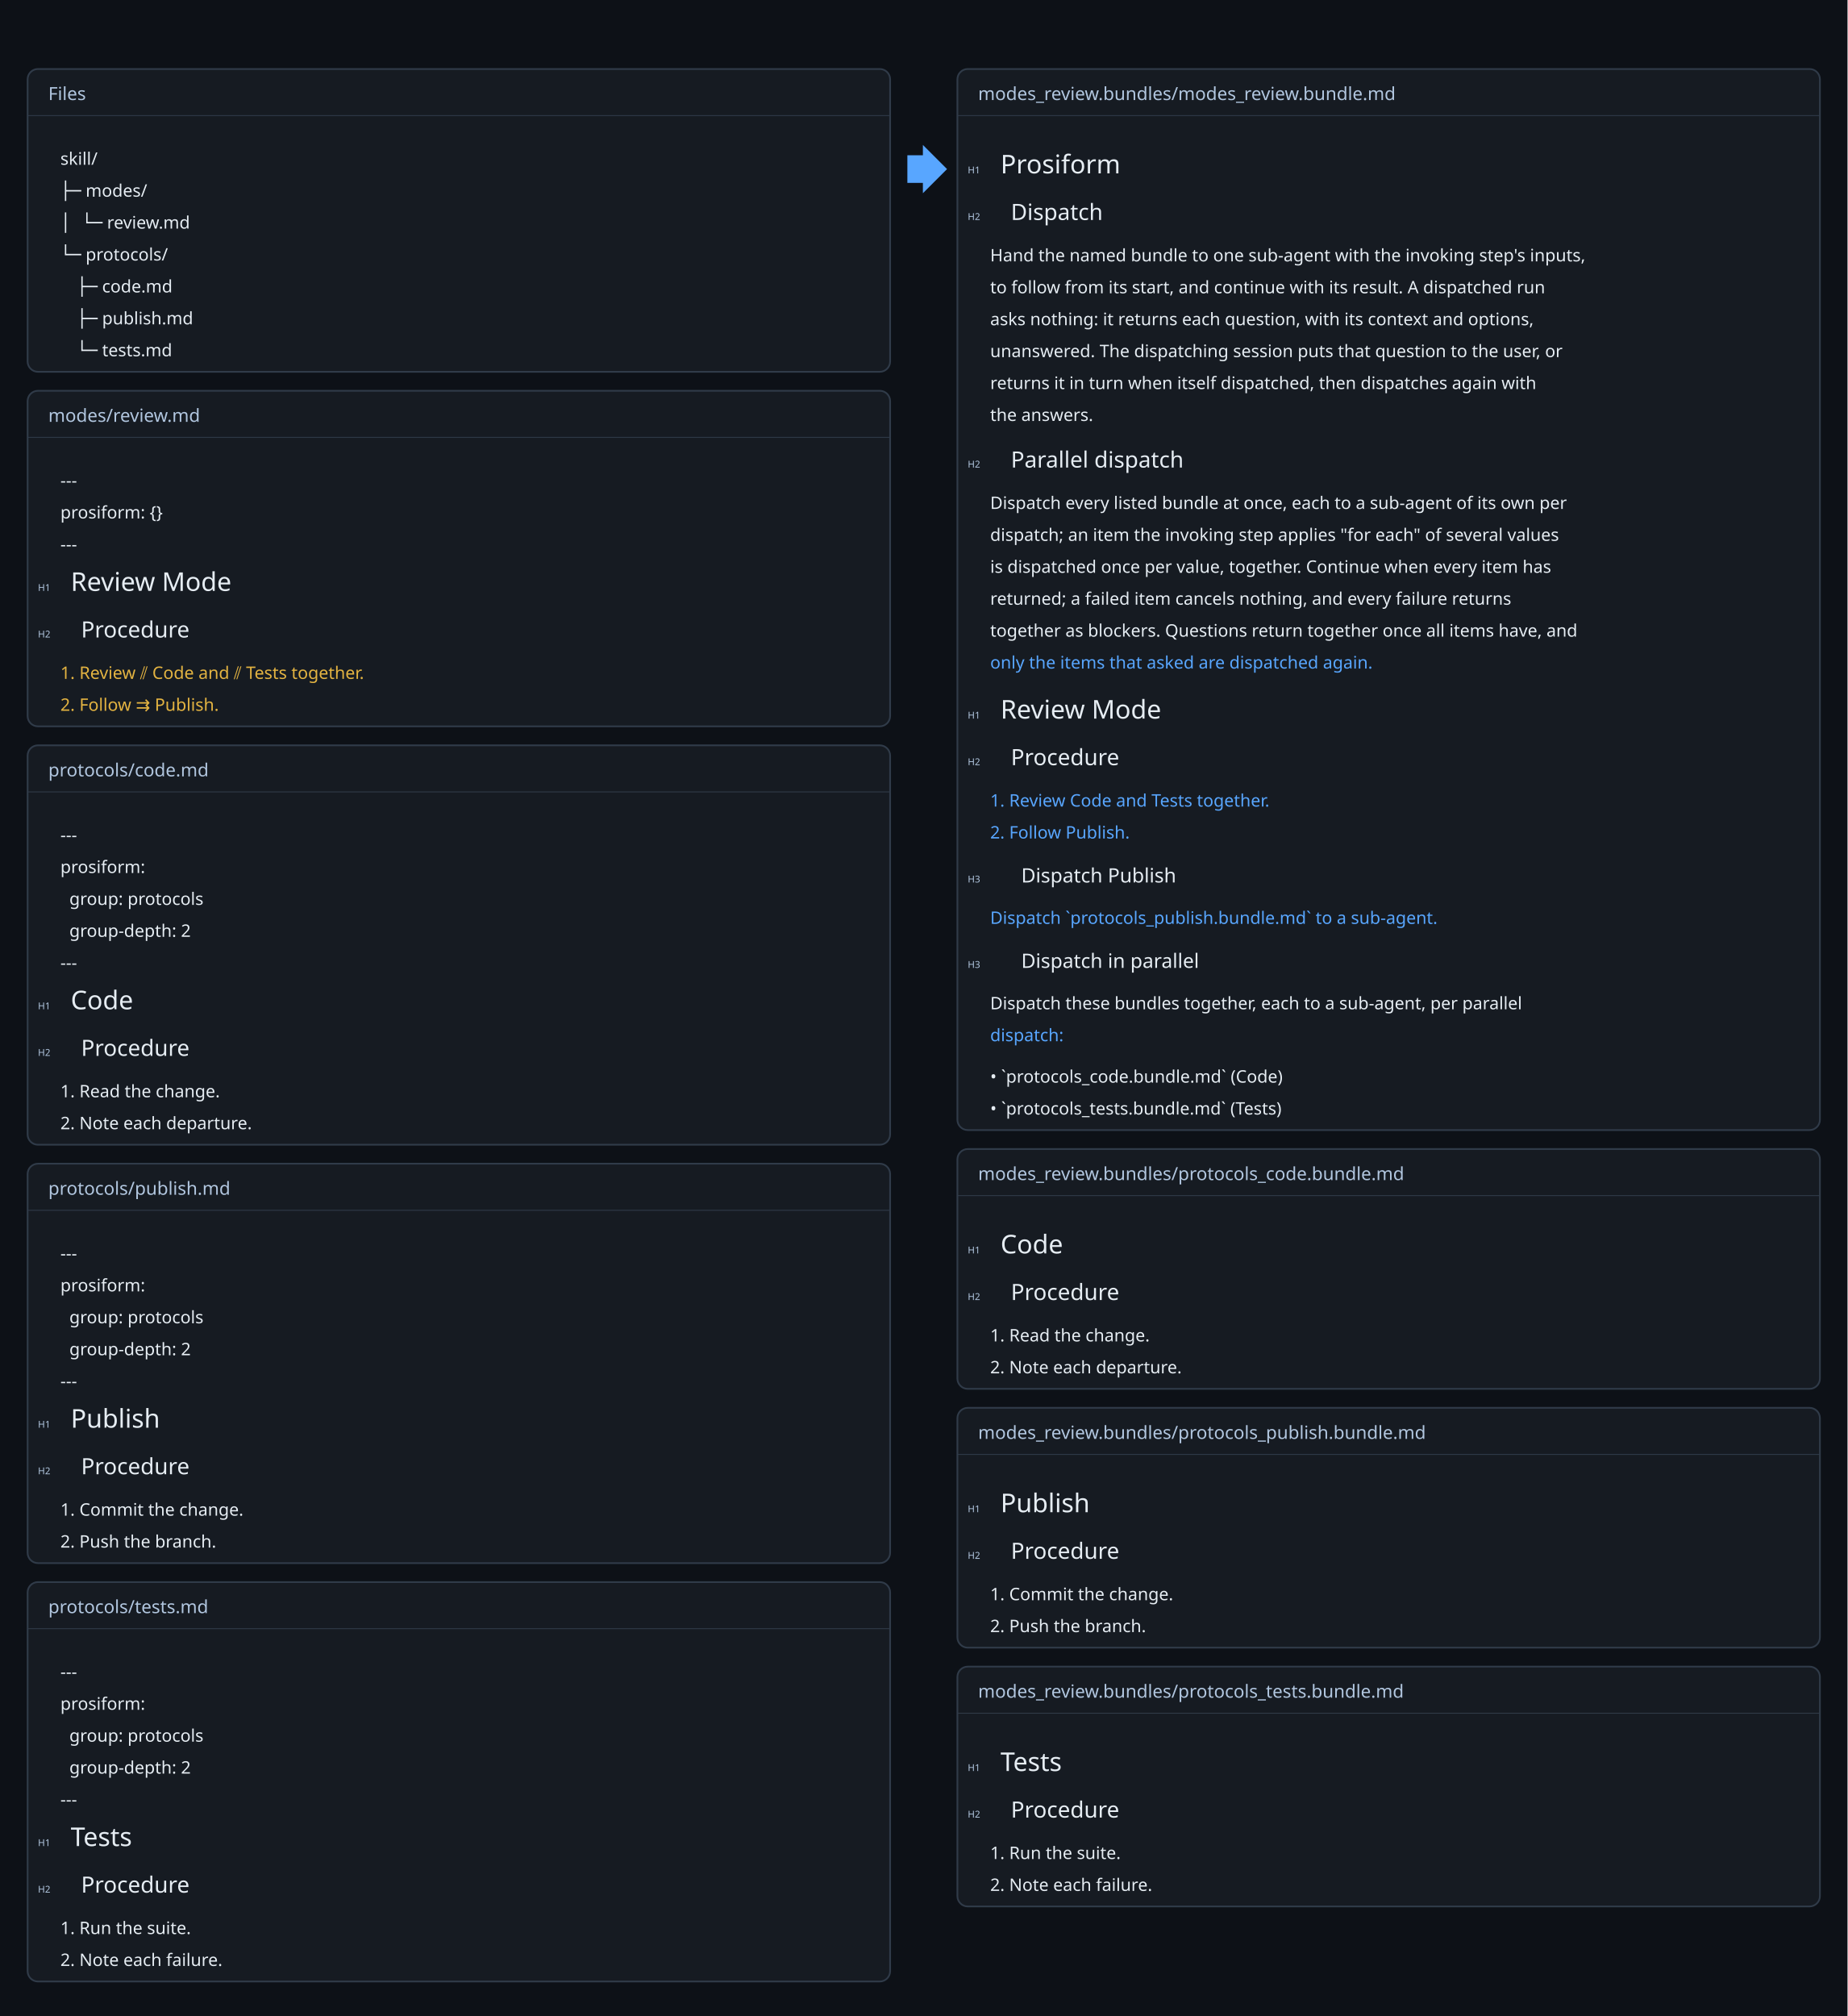
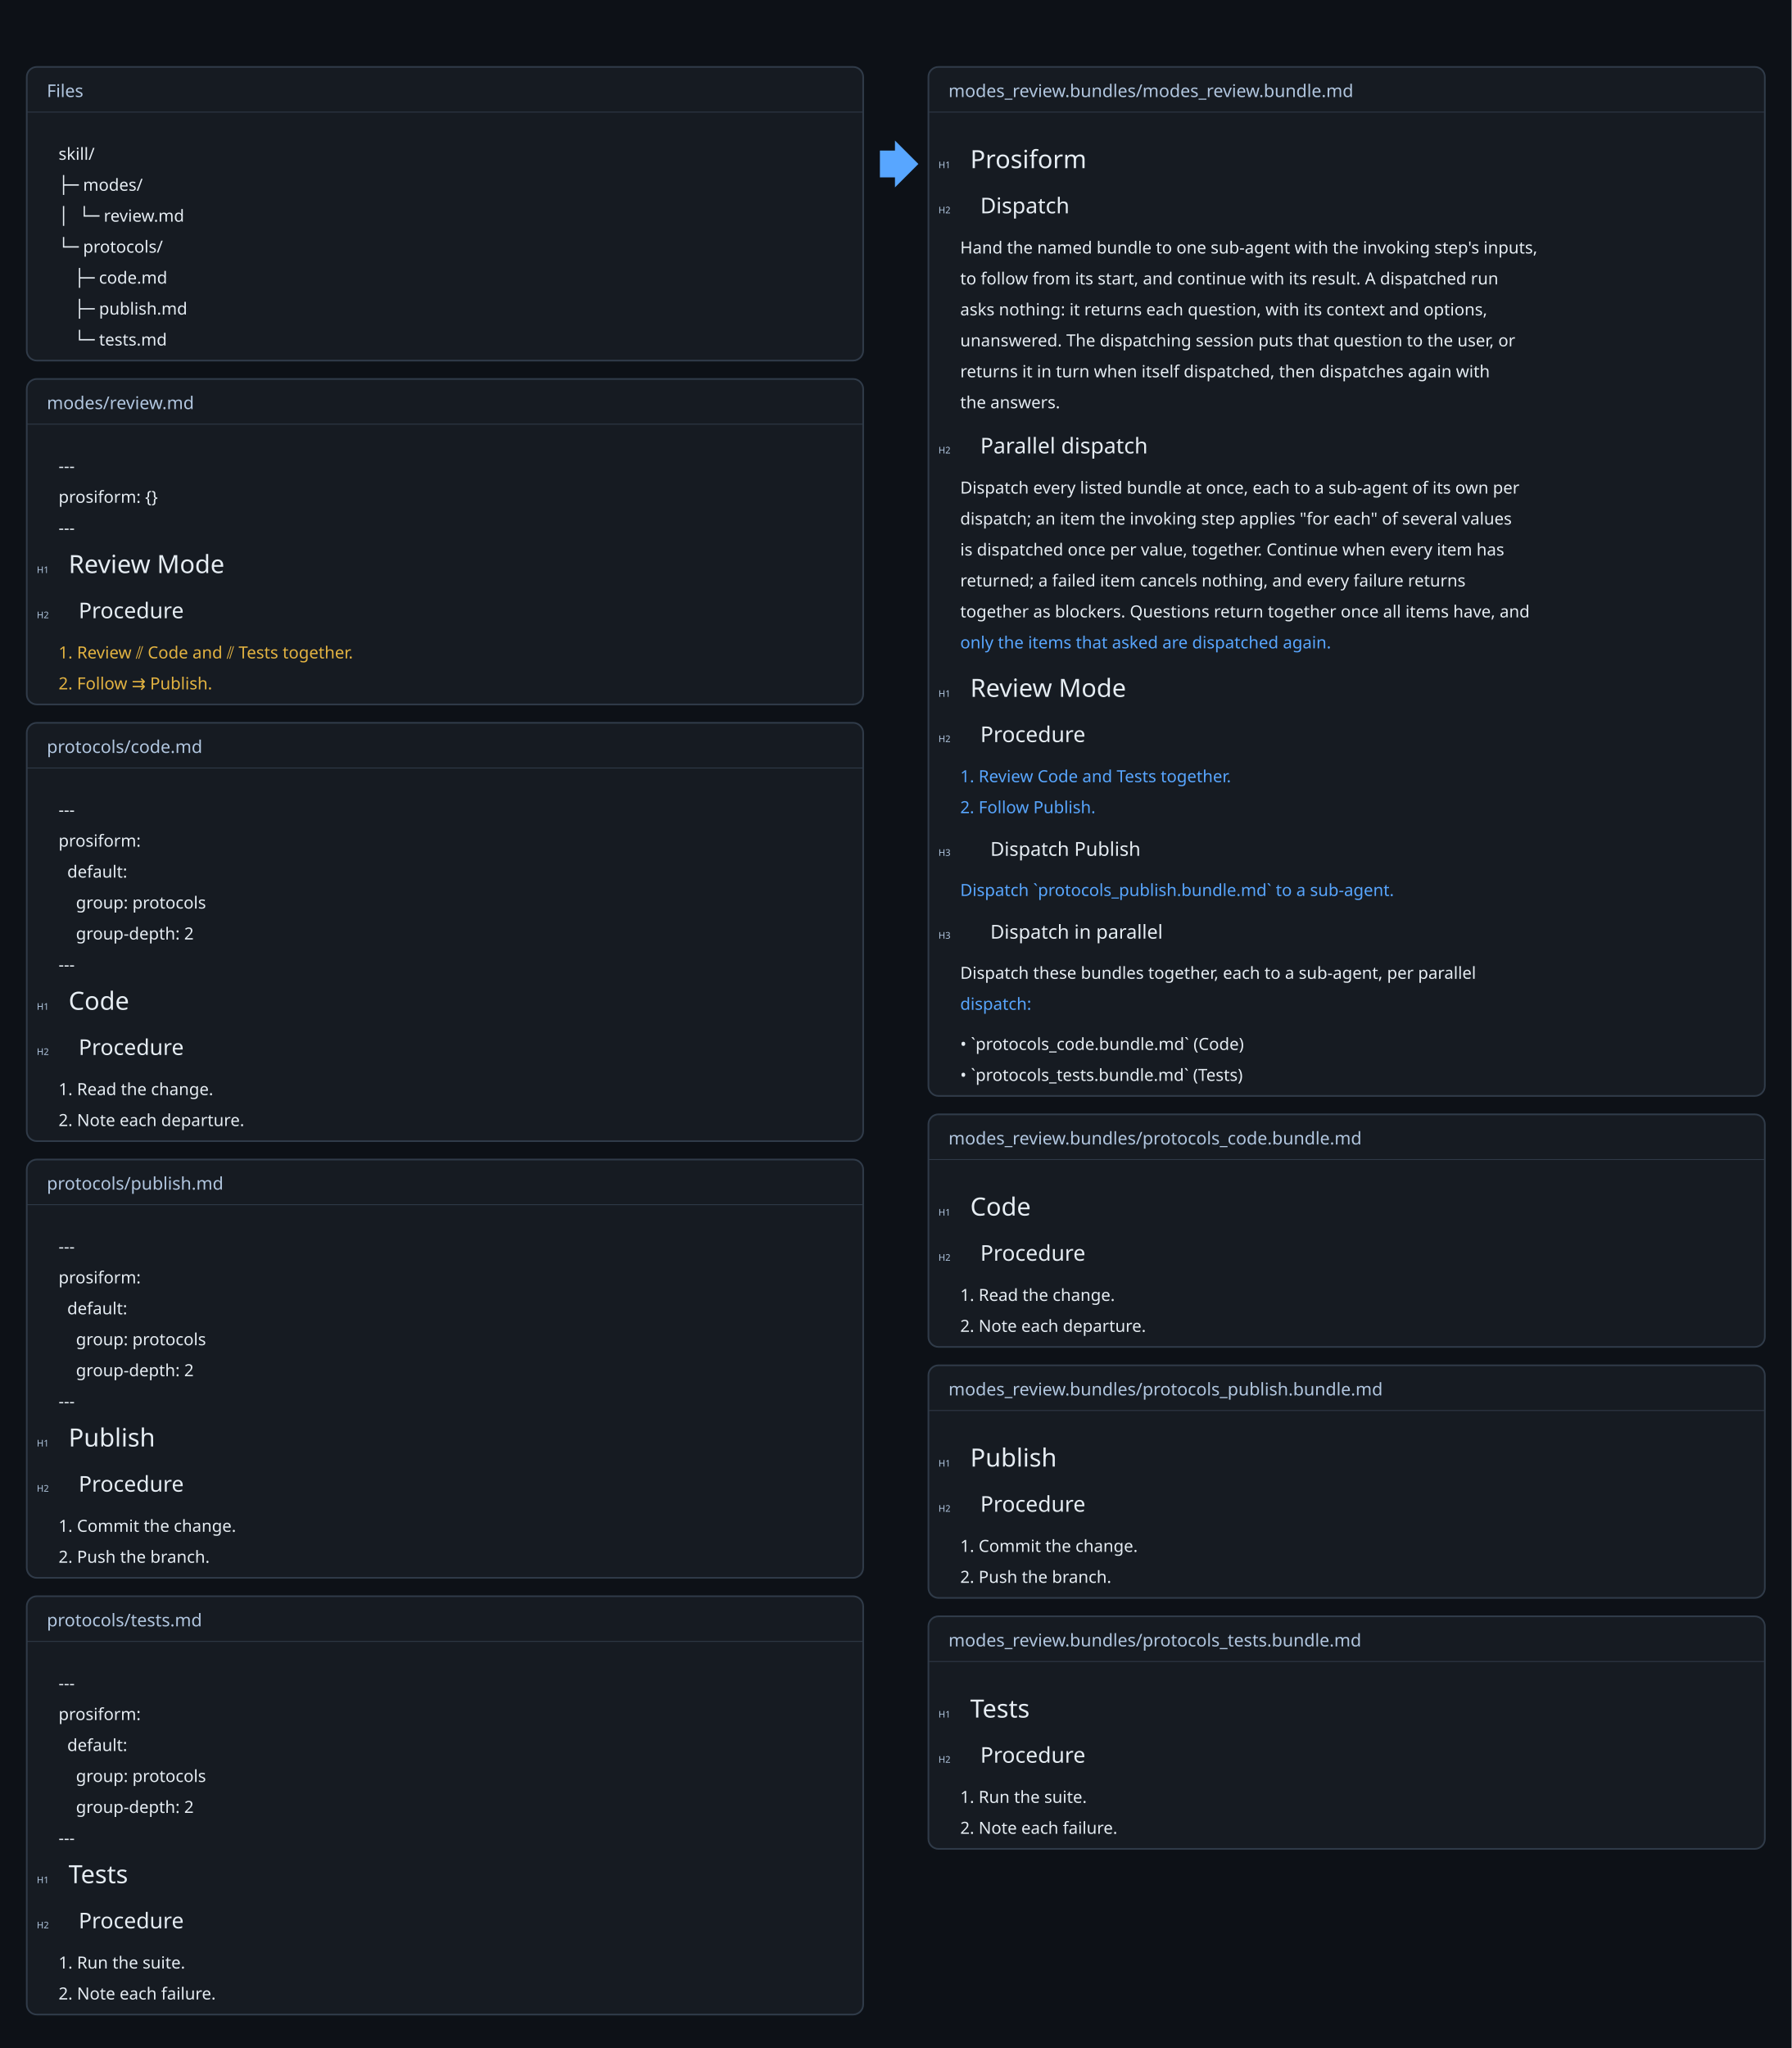
- <svg xmlns="http://www.w3.org/2000/svg" width="2142" height="2337" viewBox="0 0 2142 2337" role="img" aria-labelledby="title desc">
-   <rect width="2142" height="2337" fill="#0d1117" />
+ <svg xmlns="http://www.w3.org/2000/svg" width="2142" height="2448" viewBox="0 0 2142 2448" role="img" aria-labelledby="title desc">
+   <rect width="2142" height="2448" fill="#0d1117" />
  <g font-family="IBM Plex Mono" xml:space="preserve">
    <rect x="32" y="80" width="1000" height="351" rx="12" fill="#161b22" stroke="#303b49" stroke-width="2" />
    <text x="56" y="116" font-size="21" fill="#b1c6df" font-weight="400">Files</text>
    <path d="M32 134 H1032" stroke="#303b49" />
    <text x="70" y="191" font-size="20" fill="#e6edf3" font-weight="400">skill/</text>
    <text x="70" y="228" font-size="20" fill="#e6edf3" font-weight="400">├─ modes/</text>
    <text x="70" y="265" font-size="20" fill="#e6edf3" font-weight="400">│  └─ review.md</text>
    <text x="70" y="302" font-size="20" fill="#e6edf3" font-weight="400">└─ protocols/</text>
    <text x="70" y="339" font-size="20" fill="#e6edf3" font-weight="400">   ├─ code.md</text>
    <text x="70" y="376" font-size="20" fill="#e6edf3" font-weight="400">   ├─ publish.md</text>
    <text x="70" y="413" font-size="20" fill="#e6edf3" font-weight="400">   └─ tests.md</text>
    <rect x="32" y="453" width="1000" height="389" rx="12" fill="#161b22" stroke="#303b49" stroke-width="2" />
    <text x="56" y="489" font-size="21" fill="#b1c6df" font-weight="400">modes/review.md</text>
    <path d="M32 507 H1032" stroke="#303b49" />
    <text x="70" y="564" font-size="20" fill="#e6edf3" font-weight="400">---</text>
    <text x="70" y="601" font-size="20" fill="#e6edf3" font-weight="400">prosiform: {}</text>
    <text x="70" y="638" font-size="20" fill="#e6edf3" font-weight="400">---</text>
    <text x="44" y="685" font-size="11" fill="#b1c6df" font-weight="400">H1</text>
    <text x="82" y="685" font-size="30" fill="#e6edf3" font-weight="500">Review Mode</text>
    <text x="44" y="739" font-size="11" fill="#b1c6df" font-weight="400">H2</text>
    <text x="94" y="739" font-size="26" fill="#e6edf3" font-weight="500">Procedure</text>
    <text x="70" y="787" font-size="20" fill="#e3b341" font-weight="400">1. Review ⫽ Code and ⫽ Tests together.</text>
    <text x="70" y="824" font-size="20" fill="#e3b341" font-weight="400">2. Follow ⇉ Publish.</text>
-     <rect x="32" y="864" width="1000" height="463" rx="12" fill="#161b22" stroke="#303b49" stroke-width="2" />
+     <rect x="32" y="864" width="1000" height="500" rx="12" fill="#161b22" stroke="#303b49" stroke-width="2" />
    <text x="56" y="900" font-size="21" fill="#b1c6df" font-weight="400">protocols/code.md</text>
    <path d="M32 918 H1032" stroke="#303b49" />
    <text x="70" y="975" font-size="20" fill="#e6edf3" font-weight="400">---</text>
    <text x="70" y="1012" font-size="20" fill="#e6edf3" font-weight="400">prosiform:</text>
-     <text x="70" y="1049" font-size="20" fill="#e6edf3" font-weight="400">  group: protocols</text>
-     <text x="70" y="1086" font-size="20" fill="#e6edf3" font-weight="400">  group-depth: 2</text>
-     <text x="70" y="1123" font-size="20" fill="#e6edf3" font-weight="400">---</text>
-     <text x="44" y="1170" font-size="11" fill="#b1c6df" font-weight="400">H1</text>
-     <text x="82" y="1170" font-size="30" fill="#e6edf3" font-weight="500">Code</text>
-     <text x="44" y="1224" font-size="11" fill="#b1c6df" font-weight="400">H2</text>
-     <text x="94" y="1224" font-size="26" fill="#e6edf3" font-weight="500">Procedure</text>
-     <text x="70" y="1272" font-size="20" fill="#e6edf3" font-weight="400">1. Read the change.</text>
-     <text x="70" y="1309" font-size="20" fill="#e6edf3" font-weight="400">2. Note each departure.</text>
-     <rect x="32" y="1349" width="1000" height="463" rx="12" fill="#161b22" stroke="#303b49" stroke-width="2" />
-     <text x="56" y="1385" font-size="21" fill="#b1c6df" font-weight="400">protocols/publish.md</text>
-     <path d="M32 1403 H1032" stroke="#303b49" />
-     <text x="70" y="1460" font-size="20" fill="#e6edf3" font-weight="400">---</text>
-     <text x="70" y="1497" font-size="20" fill="#e6edf3" font-weight="400">prosiform:</text>
-     <text x="70" y="1534" font-size="20" fill="#e6edf3" font-weight="400">  group: protocols</text>
-     <text x="70" y="1571" font-size="20" fill="#e6edf3" font-weight="400">  group-depth: 2</text>
-     <text x="70" y="1608" font-size="20" fill="#e6edf3" font-weight="400">---</text>
-     <text x="44" y="1655" font-size="11" fill="#b1c6df" font-weight="400">H1</text>
-     <text x="82" y="1655" font-size="30" fill="#e6edf3" font-weight="500">Publish</text>
-     <text x="44" y="1709" font-size="11" fill="#b1c6df" font-weight="400">H2</text>
-     <text x="94" y="1709" font-size="26" fill="#e6edf3" font-weight="500">Procedure</text>
-     <text x="70" y="1757" font-size="20" fill="#e6edf3" font-weight="400">1. Commit the change.</text>
-     <text x="70" y="1794" font-size="20" fill="#e6edf3" font-weight="400">2. Push the branch.</text>
-     <rect x="32" y="1834" width="1000" height="463" rx="12" fill="#161b22" stroke="#303b49" stroke-width="2" />
-     <text x="56" y="1870" font-size="21" fill="#b1c6df" font-weight="400">protocols/tests.md</text>
-     <path d="M32 1888 H1032" stroke="#303b49" />
-     <text x="70" y="1945" font-size="20" fill="#e6edf3" font-weight="400">---</text>
-     <text x="70" y="1982" font-size="20" fill="#e6edf3" font-weight="400">prosiform:</text>
-     <text x="70" y="2019" font-size="20" fill="#e6edf3" font-weight="400">  group: protocols</text>
-     <text x="70" y="2056" font-size="20" fill="#e6edf3" font-weight="400">  group-depth: 2</text>
-     <text x="70" y="2093" font-size="20" fill="#e6edf3" font-weight="400">---</text>
-     <text x="44" y="2140" font-size="11" fill="#b1c6df" font-weight="400">H1</text>
-     <text x="82" y="2140" font-size="30" fill="#e6edf3" font-weight="500">Tests</text>
-     <text x="44" y="2194" font-size="11" fill="#b1c6df" font-weight="400">H2</text>
-     <text x="94" y="2194" font-size="26" fill="#e6edf3" font-weight="500">Procedure</text>
-     <text x="70" y="2242" font-size="20" fill="#e6edf3" font-weight="400">1. Run the suite.</text>
-     <text x="70" y="2279" font-size="20" fill="#e6edf3" font-weight="400">2. Note each failure.</text>
+     <text x="70" y="1049" font-size="20" fill="#e6edf3" font-weight="400">  default:</text>
+     <text x="70" y="1086" font-size="20" fill="#e6edf3" font-weight="400">    group: protocols</text>
+     <text x="70" y="1123" font-size="20" fill="#e6edf3" font-weight="400">    group-depth: 2</text>
+     <text x="70" y="1160" font-size="20" fill="#e6edf3" font-weight="400">---</text>
+     <text x="44" y="1207" font-size="11" fill="#b1c6df" font-weight="400">H1</text>
+     <text x="82" y="1207" font-size="30" fill="#e6edf3" font-weight="500">Code</text>
+     <text x="44" y="1261" font-size="11" fill="#b1c6df" font-weight="400">H2</text>
+     <text x="94" y="1261" font-size="26" fill="#e6edf3" font-weight="500">Procedure</text>
+     <text x="70" y="1309" font-size="20" fill="#e6edf3" font-weight="400">1. Read the change.</text>
+     <text x="70" y="1346" font-size="20" fill="#e6edf3" font-weight="400">2. Note each departure.</text>
+     <rect x="32" y="1386" width="1000" height="500" rx="12" fill="#161b22" stroke="#303b49" stroke-width="2" />
+     <text x="56" y="1422" font-size="21" fill="#b1c6df" font-weight="400">protocols/publish.md</text>
+     <path d="M32 1440 H1032" stroke="#303b49" />
+     <text x="70" y="1497" font-size="20" fill="#e6edf3" font-weight="400">---</text>
+     <text x="70" y="1534" font-size="20" fill="#e6edf3" font-weight="400">prosiform:</text>
+     <text x="70" y="1571" font-size="20" fill="#e6edf3" font-weight="400">  default:</text>
+     <text x="70" y="1608" font-size="20" fill="#e6edf3" font-weight="400">    group: protocols</text>
+     <text x="70" y="1645" font-size="20" fill="#e6edf3" font-weight="400">    group-depth: 2</text>
+     <text x="70" y="1682" font-size="20" fill="#e6edf3" font-weight="400">---</text>
+     <text x="44" y="1729" font-size="11" fill="#b1c6df" font-weight="400">H1</text>
+     <text x="82" y="1729" font-size="30" fill="#e6edf3" font-weight="500">Publish</text>
+     <text x="44" y="1783" font-size="11" fill="#b1c6df" font-weight="400">H2</text>
+     <text x="94" y="1783" font-size="26" fill="#e6edf3" font-weight="500">Procedure</text>
+     <text x="70" y="1831" font-size="20" fill="#e6edf3" font-weight="400">1. Commit the change.</text>
+     <text x="70" y="1868" font-size="20" fill="#e6edf3" font-weight="400">2. Push the branch.</text>
+     <rect x="32" y="1908" width="1000" height="500" rx="12" fill="#161b22" stroke="#303b49" stroke-width="2" />
+     <text x="56" y="1944" font-size="21" fill="#b1c6df" font-weight="400">protocols/tests.md</text>
+     <path d="M32 1962 H1032" stroke="#303b49" />
+     <text x="70" y="2019" font-size="20" fill="#e6edf3" font-weight="400">---</text>
+     <text x="70" y="2056" font-size="20" fill="#e6edf3" font-weight="400">prosiform:</text>
+     <text x="70" y="2093" font-size="20" fill="#e6edf3" font-weight="400">  default:</text>
+     <text x="70" y="2130" font-size="20" fill="#e6edf3" font-weight="400">    group: protocols</text>
+     <text x="70" y="2167" font-size="20" fill="#e6edf3" font-weight="400">    group-depth: 2</text>
+     <text x="70" y="2204" font-size="20" fill="#e6edf3" font-weight="400">---</text>
+     <text x="44" y="2251" font-size="11" fill="#b1c6df" font-weight="400">H1</text>
+     <text x="82" y="2251" font-size="30" fill="#e6edf3" font-weight="500">Tests</text>
+     <text x="44" y="2305" font-size="11" fill="#b1c6df" font-weight="400">H2</text>
+     <text x="94" y="2305" font-size="26" fill="#e6edf3" font-weight="500">Procedure</text>
+     <text x="70" y="2353" font-size="20" fill="#e6edf3" font-weight="400">1. Run the suite.</text>
+     <text x="70" y="2390" font-size="20" fill="#e6edf3" font-weight="400">2. Note each failure.</text>
    <rect x="1110" y="80" width="1000" height="1230" rx="12" fill="#161b22" stroke="#303b49" stroke-width="2" />
    <text x="1134" y="116" font-size="21" fill="#b1c6df" font-weight="400">modes_review.bundles/modes_review.bundle.md</text>
    <path d="M1110 134 H2110" stroke="#303b49" />
    <text x="1122" y="201" font-size="11" fill="#b1c6df" font-weight="400">H1</text>
    <text x="1160" y="201" font-size="30" fill="#e6edf3" font-weight="500">Prosiform</text>
    <text x="1122" y="255" font-size="11" fill="#b1c6df" font-weight="400">H2</text>
    <text x="1172" y="255" font-size="26" fill="#e6edf3" font-weight="500">Dispatch</text>
    <text x="1148" y="303" font-size="20" fill="#e6edf3" font-weight="400">Hand the named bundle to one sub-agent with the invoking step's inputs,</text>
    <text x="1148" y="340" font-size="20" fill="#e6edf3" font-weight="400">to follow from its start, and continue with its result. A dispatched run</text>
    <text x="1148" y="377" font-size="20" fill="#e6edf3" font-weight="400">asks nothing: it returns each question, with its context and options,</text>
    <text x="1148" y="414" font-size="20" fill="#e6edf3" font-weight="400">unanswered. The dispatching session puts that question to the user, or</text>
    <text x="1148" y="451" font-size="20" fill="#e6edf3" font-weight="400">returns it in turn when itself dispatched, then dispatches again with</text>
    <text x="1148" y="488" font-size="20" fill="#e6edf3" font-weight="400">the answers.</text>
    <text x="1122" y="542" font-size="11" fill="#b1c6df" font-weight="400">H2</text>
    <text x="1172" y="542" font-size="26" fill="#e6edf3" font-weight="500">Parallel dispatch</text>
    <text x="1148" y="590" font-size="20" fill="#e6edf3" font-weight="400">Dispatch every listed bundle at once, each to a sub-agent of its own per</text>
    <text x="1148" y="627" font-size="20" fill="#e6edf3" font-weight="400">dispatch; an item the invoking step applies "for each" of several values</text>
    <text x="1148" y="664" font-size="20" fill="#e6edf3" font-weight="400">is dispatched once per value, together. Continue when every item has</text>
    <text x="1148" y="701" font-size="20" fill="#e6edf3" font-weight="400">returned; a failed item cancels nothing, and every failure returns</text>
    <text x="1148" y="738" font-size="20" fill="#e6edf3" font-weight="400">together as blockers. Questions return together once all items have, and</text>
    <text x="1148" y="775" font-size="20" fill="#58a6ff" font-weight="400">only the items that asked are dispatched again.</text>
    <text x="1122" y="833" font-size="11" fill="#b1c6df" font-weight="400">H1</text>
    <text x="1160" y="833" font-size="30" fill="#e6edf3" font-weight="500">Review Mode</text>
    <text x="1122" y="887" font-size="11" fill="#b1c6df" font-weight="400">H2</text>
    <text x="1172" y="887" font-size="26" fill="#e6edf3" font-weight="500">Procedure</text>
    <text x="1148" y="935" font-size="20" fill="#58a6ff" font-weight="400">1. Review Code and Tests together.</text>
    <text x="1148" y="972" font-size="20" fill="#58a6ff" font-weight="400">2. Follow Publish.</text>
    <text x="1122" y="1023" font-size="11" fill="#b1c6df" font-weight="400">H3</text>
    <text x="1184" y="1023" font-size="23" fill="#e6edf3" font-weight="500">Dispatch Publish</text>
    <text x="1148" y="1071" font-size="20" fill="#58a6ff" font-weight="400">Dispatch `protocols_publish.bundle.md` to a sub-agent.</text>
    <text x="1122" y="1122" font-size="11" fill="#b1c6df" font-weight="400">H3</text>
    <text x="1184" y="1122" font-size="23" fill="#e6edf3" font-weight="500">Dispatch in parallel</text>
    <text x="1148" y="1170" font-size="20" fill="#e6edf3" font-weight="400">Dispatch these bundles together, each to a sub-agent, per parallel</text>
    <text x="1148" y="1207" font-size="20" fill="#58a6ff" font-weight="400">dispatch:</text>
    <text x="1148" y="1255" font-size="20" fill="#e6edf3" font-weight="400">• `protocols_code.bundle.md` (Code)</text>
    <text x="1148" y="1292" font-size="20" fill="#e6edf3" font-weight="400">• `protocols_tests.bundle.md` (Tests)</text>
    <rect x="1110" y="1332" width="1000" height="278" rx="12" fill="#161b22" stroke="#303b49" stroke-width="2" />
    <text x="1134" y="1368" font-size="21" fill="#b1c6df" font-weight="400">modes_review.bundles/protocols_code.bundle.md</text>
    <path d="M1110 1386 H2110" stroke="#303b49" />
    <text x="1122" y="1453" font-size="11" fill="#b1c6df" font-weight="400">H1</text>
    <text x="1160" y="1453" font-size="30" fill="#e6edf3" font-weight="500">Code</text>
    <text x="1122" y="1507" font-size="11" fill="#b1c6df" font-weight="400">H2</text>
    <text x="1172" y="1507" font-size="26" fill="#e6edf3" font-weight="500">Procedure</text>
    <text x="1148" y="1555" font-size="20" fill="#e6edf3" font-weight="400">1. Read the change.</text>
    <text x="1148" y="1592" font-size="20" fill="#e6edf3" font-weight="400">2. Note each departure.</text>
    <rect x="1110" y="1632" width="1000" height="278" rx="12" fill="#161b22" stroke="#303b49" stroke-width="2" />
    <text x="1134" y="1668" font-size="21" fill="#b1c6df" font-weight="400">modes_review.bundles/protocols_publish.bundle.md</text>
    <path d="M1110 1686 H2110" stroke="#303b49" />
    <text x="1122" y="1753" font-size="11" fill="#b1c6df" font-weight="400">H1</text>
    <text x="1160" y="1753" font-size="30" fill="#e6edf3" font-weight="500">Publish</text>
    <text x="1122" y="1807" font-size="11" fill="#b1c6df" font-weight="400">H2</text>
    <text x="1172" y="1807" font-size="26" fill="#e6edf3" font-weight="500">Procedure</text>
    <text x="1148" y="1855" font-size="20" fill="#e6edf3" font-weight="400">1. Commit the change.</text>
    <text x="1148" y="1892" font-size="20" fill="#e6edf3" font-weight="400">2. Push the branch.</text>
    <rect x="1110" y="1932" width="1000" height="278" rx="12" fill="#161b22" stroke="#303b49" stroke-width="2" />
    <text x="1134" y="1968" font-size="21" fill="#b1c6df" font-weight="400">modes_review.bundles/protocols_tests.bundle.md</text>
    <path d="M1110 1986 H2110" stroke="#303b49" />
    <text x="1122" y="2053" font-size="11" fill="#b1c6df" font-weight="400">H1</text>
    <text x="1160" y="2053" font-size="30" fill="#e6edf3" font-weight="500">Tests</text>
    <text x="1122" y="2107" font-size="11" fill="#b1c6df" font-weight="400">H2</text>
    <text x="1172" y="2107" font-size="26" fill="#e6edf3" font-weight="500">Procedure</text>
    <text x="1148" y="2155" font-size="20" fill="#e6edf3" font-weight="400">1. Run the suite.</text>
    <text x="1148" y="2192" font-size="20" fill="#e6edf3" font-weight="400">2. Note each failure.</text>
    <path d="M1052 180 H1070 V168 L1098 196 L1070 224 V212 H1052Z" fill="#58a6ff" />
  </g>
</svg>
